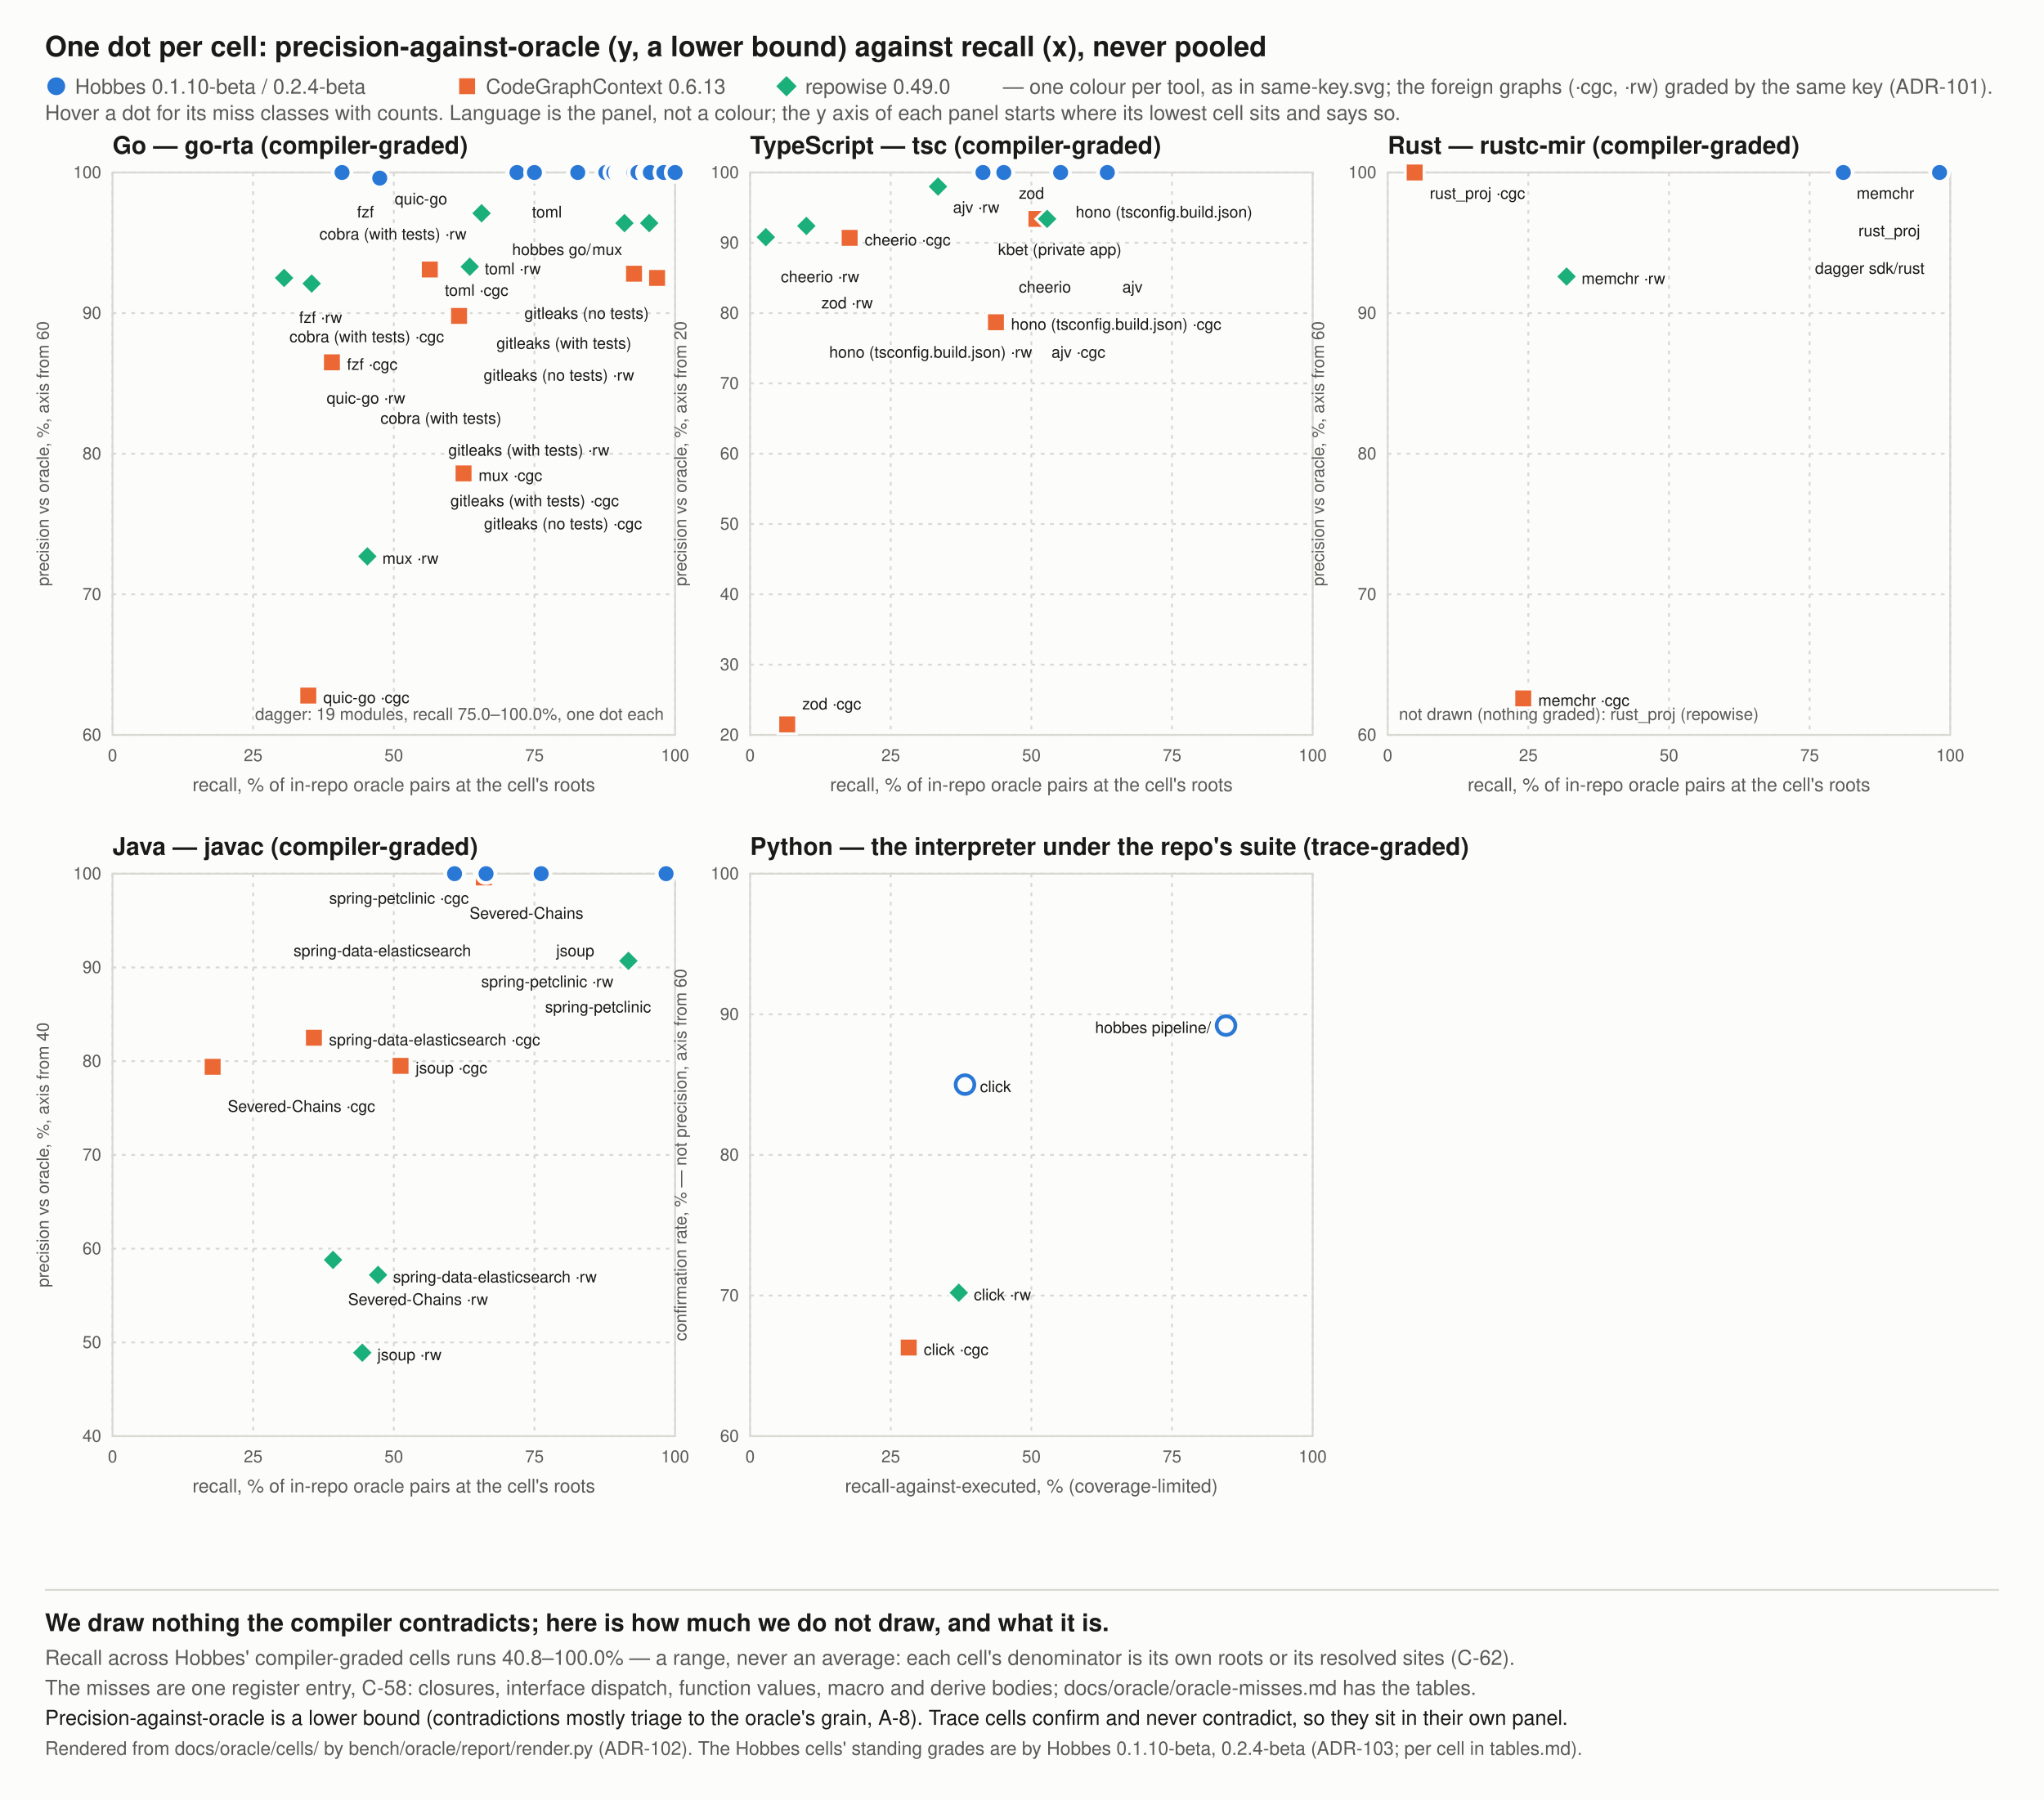
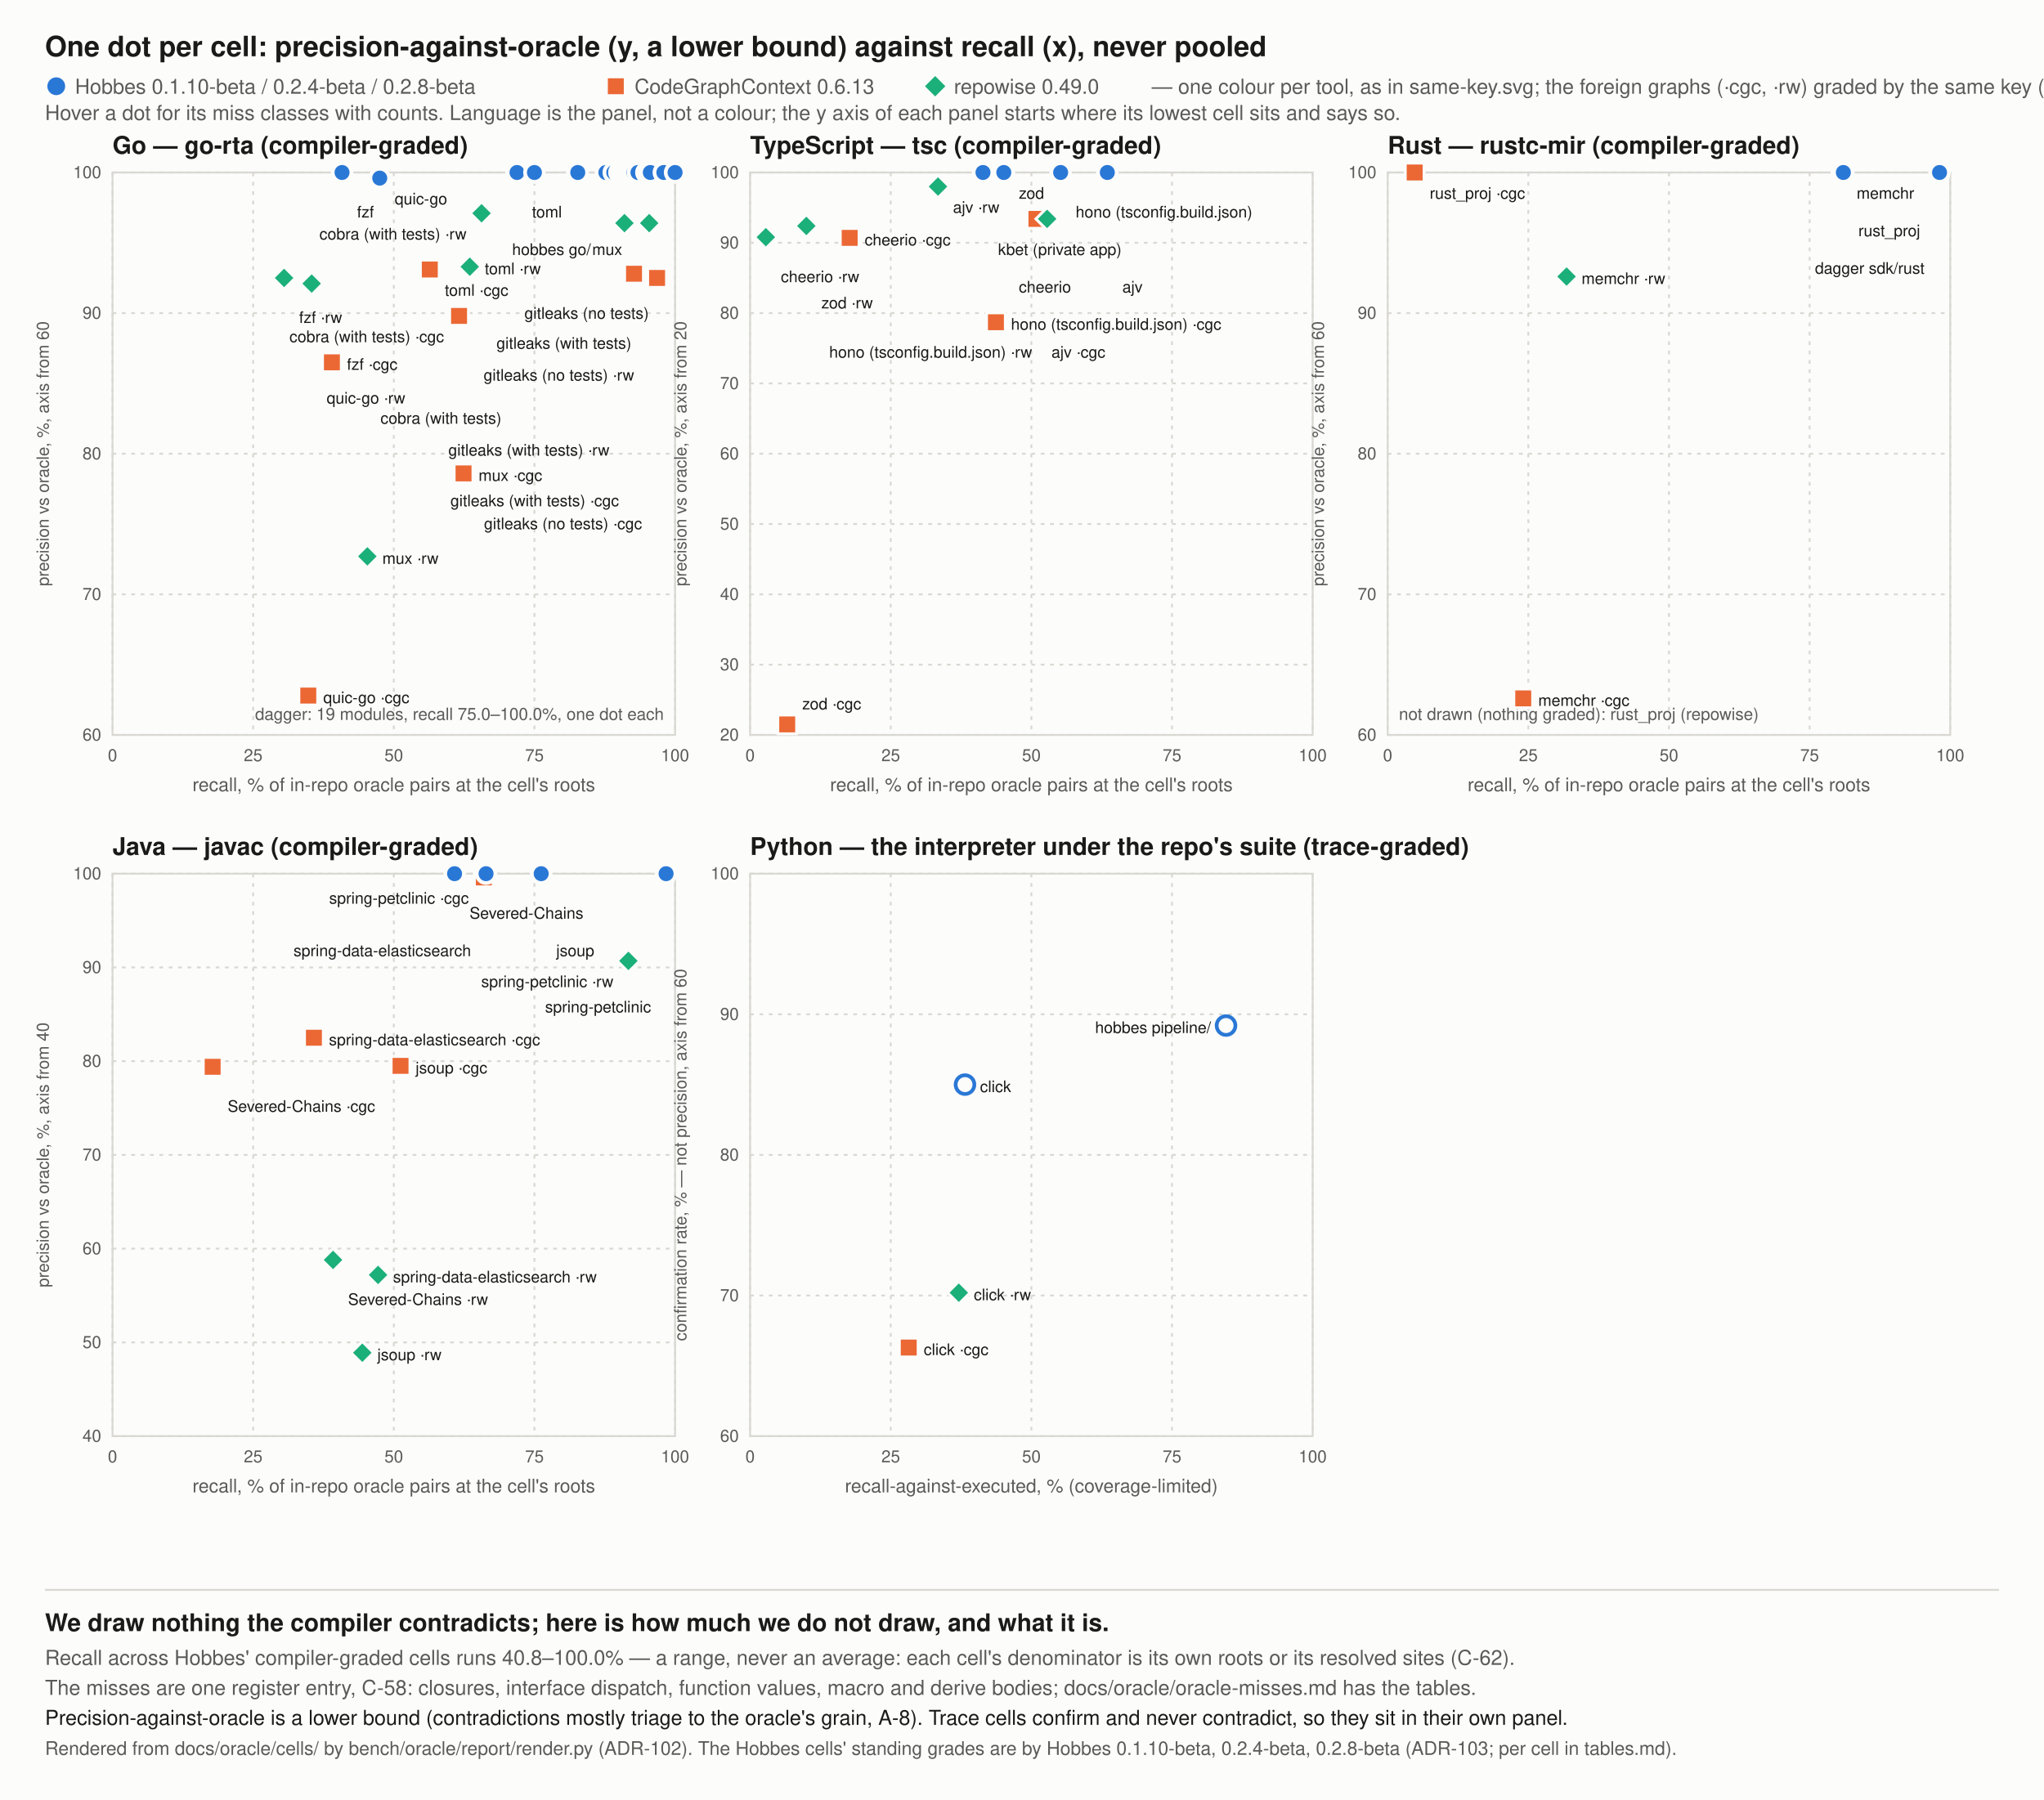
<svg xmlns="http://www.w3.org/2000/svg" width="1090" height="960" viewBox="0 0 1090 960" role="img" aria-label="Precision-against-oracle by recall, one dot per cell, per language">
  <rect width="1090" height="960" fill="#fcfcfb" />
  <text x="24" y="30" font-size="15" fill="#1a1a19" text-anchor="start" font-weight="bold" font-family="-apple-system, 'Segoe UI', Helvetica, Arial, sans-serif">One dot per cell: precision-against-oracle (y, a lower bound) against recall (x), never pooled</text>
  <g>
    <circle cx="30" cy="46" r="5.5" fill="#2a78d6" stroke="#fcfcfb" stroke-width="1.5" />
  </g>
-   <text x="40" y="50" font-size="11" fill="#5a5a57" text-anchor="start" font-weight="normal" font-family="-apple-system, 'Segoe UI', Helvetica, Arial, sans-serif">Hobbes 0.1.10-beta / 0.2.4-beta</text>
-   <g>
-     <rect x="244.1" y="41" width="10" height="10" fill="#eb6834" stroke="#fcfcfb" stroke-width="1.5" />
-   </g>
-   <text x="259.1" y="50" font-size="11" fill="#5a5a57" text-anchor="start" font-weight="normal" font-family="-apple-system, 'Segoe UI', Helvetica, Arial, sans-serif">CodeGraphContext 0.6.13</text>
-   <g>
-     <polygon points="419.4,39.5 425.9,46 419.4,52.5 412.9,46" fill="#1baf7a" stroke="#fcfcfb" stroke-width="1.5" />
-   </g>
-   <text x="429.4" y="50" font-size="11" fill="#5a5a57" text-anchor="start" font-weight="normal" font-family="-apple-system, 'Segoe UI', Helvetica, Arial, sans-serif">repowise 0.49.0</text>
-   <text x="534.9" y="50" font-size="11" fill="#5a5a57" text-anchor="start" font-weight="normal" font-family="-apple-system, 'Segoe UI', Helvetica, Arial, sans-serif">— one colour per tool, as in same-key.svg; the foreign graphs (·cgc, ·rw) graded by the same key (ADR-101).</text>
+   <text x="40" y="50" font-size="11" fill="#5a5a57" text-anchor="start" font-weight="normal" font-family="-apple-system, 'Segoe UI', Helvetica, Arial, sans-serif">Hobbes 0.1.10-beta / 0.2.4-beta / 0.2.8-beta</text>
+   <g>
+     <rect x="323.4" y="41" width="10" height="10" fill="#eb6834" stroke="#fcfcfb" stroke-width="1.5" />
+   </g>
+   <text x="338.4" y="50" font-size="11" fill="#5a5a57" text-anchor="start" font-weight="normal" font-family="-apple-system, 'Segoe UI', Helvetica, Arial, sans-serif">CodeGraphContext 0.6.13</text>
+   <g>
+     <polygon points="498.7,39.5 505.2,46 498.7,52.5 492.2,46" fill="#1baf7a" stroke="#fcfcfb" stroke-width="1.5" />
+   </g>
+   <text x="508.7" y="50" font-size="11" fill="#5a5a57" text-anchor="start" font-weight="normal" font-family="-apple-system, 'Segoe UI', Helvetica, Arial, sans-serif">repowise 0.49.0</text>
+   <text x="614.2" y="50" font-size="11" fill="#5a5a57" text-anchor="start" font-weight="normal" font-family="-apple-system, 'Segoe UI', Helvetica, Arial, sans-serif">— one colour per tool, as in same-key.svg; the foreign graphs (·cgc, ·rw) graded by the same key (ADR-101).</text>
  <text x="24" y="64" font-size="11" fill="#5a5a57" text-anchor="start" font-weight="normal" font-family="-apple-system, 'Segoe UI', Helvetica, Arial, sans-serif">Hover a dot for its miss classes with counts. Language is the panel, not a colour; the y axis of each panel starts where its lowest cell sits and says so.</text>
  <text x="60" y="82" font-size="13" fill="#1a1a19" text-anchor="start" font-weight="bold" font-family="-apple-system, 'Segoe UI', Helvetica, Arial, sans-serif">Go — go-rta (compiler-graded)</text>
  <rect x="60" y="92" width="300" height="300" fill="none" stroke="#d9d8d2" />
  <line x1="60.0" y1="92" x2="60.0" y2="392" stroke="#d9d8d2" stroke-dasharray="2 3" />
  <text x="60.0" y="406" font-size="9" fill="#5a5a57" text-anchor="middle" font-weight="normal" font-family="-apple-system, 'Segoe UI', Helvetica, Arial, sans-serif">0</text>
  <line x1="135.0" y1="92" x2="135.0" y2="392" stroke="#d9d8d2" stroke-dasharray="2 3" />
  <text x="135.0" y="406" font-size="9" fill="#5a5a57" text-anchor="middle" font-weight="normal" font-family="-apple-system, 'Segoe UI', Helvetica, Arial, sans-serif">25</text>
  <line x1="210.0" y1="92" x2="210.0" y2="392" stroke="#d9d8d2" stroke-dasharray="2 3" />
  <text x="210.0" y="406" font-size="9" fill="#5a5a57" text-anchor="middle" font-weight="normal" font-family="-apple-system, 'Segoe UI', Helvetica, Arial, sans-serif">50</text>
  <line x1="285.0" y1="92" x2="285.0" y2="392" stroke="#d9d8d2" stroke-dasharray="2 3" />
  <text x="285.0" y="406" font-size="9" fill="#5a5a57" text-anchor="middle" font-weight="normal" font-family="-apple-system, 'Segoe UI', Helvetica, Arial, sans-serif">75</text>
  <line x1="360.0" y1="92" x2="360.0" y2="392" stroke="#d9d8d2" stroke-dasharray="2 3" />
  <text x="360.0" y="406" font-size="9" fill="#5a5a57" text-anchor="middle" font-weight="normal" font-family="-apple-system, 'Segoe UI', Helvetica, Arial, sans-serif">100</text>
  <line x1="60" y1="392.0" x2="360" y2="392.0" stroke="#d9d8d2" stroke-dasharray="2 3" />
  <text x="54" y="395.0" font-size="9" fill="#5a5a57" text-anchor="end" font-weight="normal" font-family="-apple-system, 'Segoe UI', Helvetica, Arial, sans-serif">60</text>
  <line x1="60" y1="317.0" x2="360" y2="317.0" stroke="#d9d8d2" stroke-dasharray="2 3" />
  <text x="54" y="320.0" font-size="9" fill="#5a5a57" text-anchor="end" font-weight="normal" font-family="-apple-system, 'Segoe UI', Helvetica, Arial, sans-serif">70</text>
  <line x1="60" y1="242.0" x2="360" y2="242.0" stroke="#d9d8d2" stroke-dasharray="2 3" />
  <text x="54" y="245.0" font-size="9" fill="#5a5a57" text-anchor="end" font-weight="normal" font-family="-apple-system, 'Segoe UI', Helvetica, Arial, sans-serif">80</text>
  <line x1="60" y1="167.0" x2="360" y2="167.0" stroke="#d9d8d2" stroke-dasharray="2 3" />
  <text x="54" y="170.0" font-size="9" fill="#5a5a57" text-anchor="end" font-weight="normal" font-family="-apple-system, 'Segoe UI', Helvetica, Arial, sans-serif">90</text>
  <line x1="60" y1="92.0" x2="360" y2="92.0" stroke="#d9d8d2" stroke-dasharray="2 3" />
  <text x="54" y="95.0" font-size="9" fill="#5a5a57" text-anchor="end" font-weight="normal" font-family="-apple-system, 'Segoe UI', Helvetica, Arial, sans-serif">100</text>
  <text x="210.0" y="422" font-size="10" fill="#5a5a57" text-anchor="middle" font-weight="normal" font-family="-apple-system, 'Segoe UI', Helvetica, Arial, sans-serif">recall, % of in-repo oracle pairs at the cell's roots</text>
  <text x="26" y="242.0" font-size="9" fill="#5a5a57" text-anchor="middle" font-weight="normal" font-family="-apple-system, 'Segoe UI', Helvetica, Arial, sans-serif" transform="rotate(-90 26 242.0)">precision vs oracle, %, axis from 60</text>
  <g>
    <polygon points="151.5,142.25 157.5,148.25 151.5,154.25 145.5,148.25" fill="#1baf7a" stroke="#fcfcfb" stroke-width="1.5" />
  </g>
  <text x="159.5" y="172.25" font-size="8.5" fill="#1a1a19" text-anchor="start" font-weight="normal" font-family="-apple-system, 'Segoe UI', Helvetica, Arial, sans-serif">fzf ·rw</text>
  <g>
    <rect x="159.4" y="366.0" width="10" height="10" fill="#eb6834" stroke="#fcfcfb" stroke-width="1.5" />
  </g>
  <text x="172.4" y="375.0" font-size="8.5" fill="#1a1a19" text-anchor="start" font-weight="normal" font-family="-apple-system, 'Segoe UI', Helvetica, Arial, sans-serif">quic-go ·cgc</text>
  <g>
    <polygon points="166.2,145.25 172.2,151.25 166.2,157.25 160.2,151.25" fill="#1baf7a" stroke="#fcfcfb" stroke-width="1.5" />
  </g>
  <text x="174.2" y="215.25" font-size="8.5" fill="#1a1a19" text-anchor="start" font-weight="normal" font-family="-apple-system, 'Segoe UI', Helvetica, Arial, sans-serif">quic-go ·rw</text>
  <g>
    <rect x="172.0" y="188.25" width="10" height="10" fill="#eb6834" stroke="#fcfcfb" stroke-width="1.5" />
  </g>
  <text x="185.0" y="197.25" font-size="8.5" fill="#1a1a19" text-anchor="start" font-weight="normal" font-family="-apple-system, 'Segoe UI', Helvetica, Arial, sans-serif">fzf ·cgc</text>
  <g>
    <circle cx="182.4" cy="92.0" r="5" fill="#2a78d6" stroke="#fcfcfb" stroke-width="2" />
  </g>
  <text x="190.4" y="116.0" font-size="8.5" fill="#1a1a19" text-anchor="start" font-weight="normal" font-family="-apple-system, 'Segoe UI', Helvetica, Arial, sans-serif">fzf</text>
  <g>
    <polygon points="195.9,290.75 201.9,296.75 195.9,302.75 189.9,296.75" fill="#1baf7a" stroke="#fcfcfb" stroke-width="1.5" />
  </g>
  <text x="203.9" y="300.75" font-size="8.5" fill="#1a1a19" text-anchor="start" font-weight="normal" font-family="-apple-system, 'Segoe UI', Helvetica, Arial, sans-serif">mux ·rw</text>
  <g>
    <circle cx="202.5" cy="95" r="5" fill="#2a78d6" stroke="#fcfcfb" stroke-width="2" />
  </g>
  <text x="210.5" y="109" font-size="8.5" fill="#1a1a19" text-anchor="start" font-weight="normal" font-family="-apple-system, 'Segoe UI', Helvetica, Arial, sans-serif">quic-go</text>
  <g>
    <rect x="224.2" y="138.75" width="10" height="10" fill="#eb6834" stroke="#fcfcfb" stroke-width="1.5" />
  </g>
  <text x="237.2" y="157.75" font-size="8.5" fill="#1a1a19" text-anchor="start" font-weight="normal" font-family="-apple-system, 'Segoe UI', Helvetica, Arial, sans-serif">toml ·cgc</text>
  <g>
    <rect x="239.8" y="163.5" width="10" height="10" fill="#eb6834" stroke="#fcfcfb" stroke-width="1.5" />
  </g>
  <text x="236.8" y="182.5" font-size="8.5" fill="#1a1a19" text-anchor="end" font-weight="normal" font-family="-apple-system, 'Segoe UI', Helvetica, Arial, sans-serif">cobra (with tests) ·cgc</text>
  <g>
    <rect x="242.2" y="247.5" width="10" height="10" fill="#eb6834" stroke="#fcfcfb" stroke-width="1.5" />
  </g>
  <text x="255.2" y="256.5" font-size="8.5" fill="#1a1a19" text-anchor="start" font-weight="normal" font-family="-apple-system, 'Segoe UI', Helvetica, Arial, sans-serif">mux ·cgc</text>
  <g>
    <polygon points="250.5,136.25 256.5,142.25 250.5,148.25 244.5,142.25" fill="#1baf7a" stroke="#fcfcfb" stroke-width="1.5" />
  </g>
  <text x="258.5" y="146.25" font-size="8.5" fill="#1a1a19" text-anchor="start" font-weight="normal" font-family="-apple-system, 'Segoe UI', Helvetica, Arial, sans-serif">toml ·rw</text>
  <g>
    <polygon points="256.8,107.75 262.8,113.75 256.8,119.75 250.8,113.75" fill="#1baf7a" stroke="#fcfcfb" stroke-width="1.5" />
  </g>
  <text x="248.8" y="127.75" font-size="8.5" fill="#1a1a19" text-anchor="end" font-weight="normal" font-family="-apple-system, 'Segoe UI', Helvetica, Arial, sans-serif">cobra (with tests) ·rw</text>
  <g>
    <circle cx="275.4" cy="92.0" r="5" fill="#2a78d6" stroke="#fcfcfb" stroke-width="2" />
  </g>
  <text x="267.4" y="226.0" font-size="8.5" fill="#1a1a19" text-anchor="end" font-weight="normal" font-family="-apple-system, 'Segoe UI', Helvetica, Arial, sans-serif">cobra (with tests)</text>
  <g>
    <circle cx="275.7" cy="92.0" r="5" fill="#2a78d6" stroke="#fcfcfb" stroke-width="2" />
  </g>
  <text x="283.7" y="116.0" font-size="8.5" fill="#1a1a19" text-anchor="start" font-weight="normal" font-family="-apple-system, 'Segoe UI', Helvetica, Arial, sans-serif">toml</text>
  <g>
    <circle cx="285.0" cy="92.0" r="5" fill="#2a78d6" stroke="#fcfcfb" stroke-width="2" />
  </g>
  <g>
    <circle cx="307.8" cy="92.0" r="5" fill="#2a78d6" stroke="#fcfcfb" stroke-width="2" />
  </g>
  <text x="315.8" y="136.0" font-size="8.5" fill="#1a1a19" text-anchor="start" font-weight="normal" font-family="-apple-system, 'Segoe UI', Helvetica, Arial, sans-serif">mux</text>
  <g>
    <circle cx="308.1" cy="92.0" r="5" fill="#2a78d6" stroke="#fcfcfb" stroke-width="2" />
  </g>
  <g>
    <circle cx="323.1" cy="92.0" r="5" fill="#2a78d6" stroke="#fcfcfb" stroke-width="2" />
  </g>
  <text x="315.1" y="136.0" font-size="8.5" fill="#1a1a19" text-anchor="end" font-weight="normal" font-family="-apple-system, 'Segoe UI', Helvetica, Arial, sans-serif">hobbes go/</text>
  <g>
    <circle cx="327.3" cy="92.0" r="5" fill="#2a78d6" stroke="#fcfcfb" stroke-width="2" />
  </g>
  <g>
    <circle cx="330.3" cy="92.0" r="5" fill="#2a78d6" stroke="#fcfcfb" stroke-width="2" />
  </g>
  <g>
    <circle cx="330.9" cy="92.0" r="5" fill="#2a78d6" stroke="#fcfcfb" stroke-width="2" />
  </g>
  <g>
    <circle cx="332.4" cy="92.0" r="5" fill="#2a78d6" stroke="#fcfcfb" stroke-width="2" />
  </g>
  <g>
    <circle cx="332.7" cy="92.0" r="5" fill="#2a78d6" stroke="#fcfcfb" stroke-width="2" />
  </g>
  <g>
    <polygon points="333.0,113 339.0,119 333.0,125 327.0,119" fill="#1baf7a" stroke="#fcfcfb" stroke-width="1.5" />
  </g>
  <text x="325.0" y="243" font-size="8.5" fill="#1a1a19" text-anchor="end" font-weight="normal" font-family="-apple-system, 'Segoe UI', Helvetica, Arial, sans-serif">gitleaks (with tests) ·rw</text>
  <g>
    <circle cx="333.3" cy="92.0" r="5" fill="#2a78d6" stroke="#fcfcfb" stroke-width="2" />
  </g>
  <g>
    <circle cx="334.5" cy="92.0" r="5" fill="#2a78d6" stroke="#fcfcfb" stroke-width="2" />
  </g>
  <g>
    <circle cx="334.5" cy="92.0" r="5" fill="#2a78d6" stroke="#fcfcfb" stroke-width="2" />
  </g>
  <g>
    <circle cx="335.1" cy="92.0" r="5" fill="#2a78d6" stroke="#fcfcfb" stroke-width="2" />
  </g>
  <g>
    <circle cx="336.3" cy="92.0" r="5" fill="#2a78d6" stroke="#fcfcfb" stroke-width="2" />
  </g>
  <g>
    <circle cx="337.8" cy="92.0" r="5" fill="#2a78d6" stroke="#fcfcfb" stroke-width="2" />
  </g>
  <g>
    <rect x="333.1" y="141.0" width="10" height="10" fill="#eb6834" stroke="#fcfcfb" stroke-width="1.5" />
  </g>
  <text x="330.1" y="270.0" font-size="8.5" fill="#1a1a19" text-anchor="end" font-weight="normal" font-family="-apple-system, 'Segoe UI', Helvetica, Arial, sans-serif">gitleaks (with tests) ·cgc</text>
  <g>
    <circle cx="338.1" cy="92.0" r="5" fill="#2a78d6" stroke="#fcfcfb" stroke-width="2" />
  </g>
  <g>
    <circle cx="340.2" cy="92.0" r="5" fill="#2a78d6" stroke="#fcfcfb" stroke-width="2" />
  </g>
  <g>
    <circle cx="344.7" cy="92.0" r="5" fill="#2a78d6" stroke="#fcfcfb" stroke-width="2" />
  </g>
  <text x="336.7" y="186.0" font-size="8.5" fill="#1a1a19" text-anchor="end" font-weight="normal" font-family="-apple-system, 'Segoe UI', Helvetica, Arial, sans-serif">gitleaks (with tests)</text>
  <g>
    <circle cx="345.0" cy="92.0" r="5" fill="#2a78d6" stroke="#fcfcfb" stroke-width="2" />
  </g>
  <g>
    <polygon points="346.2,113 352.2,119 346.2,125 340.2,119" fill="#1baf7a" stroke="#fcfcfb" stroke-width="1.5" />
  </g>
  <text x="338.2" y="203" font-size="8.5" fill="#1a1a19" text-anchor="end" font-weight="normal" font-family="-apple-system, 'Segoe UI', Helvetica, Arial, sans-serif">gitleaks (no tests) ·rw</text>
  <g>
    <circle cx="346.8" cy="92.0" r="5" fill="#2a78d6" stroke="#fcfcfb" stroke-width="2" />
  </g>
  <g>
    <circle cx="346.8" cy="92.0" r="5" fill="#2a78d6" stroke="#fcfcfb" stroke-width="2" />
  </g>
  <g>
    <rect x="345.4" y="143.25" width="10" height="10" fill="#eb6834" stroke="#fcfcfb" stroke-width="1.5" />
  </g>
  <text x="342.4" y="282.25" font-size="8.5" fill="#1a1a19" text-anchor="end" font-weight="normal" font-family="-apple-system, 'Segoe UI', Helvetica, Arial, sans-serif">gitleaks (no tests) ·cgc</text>
  <g>
    <circle cx="354.0" cy="92.0" r="5" fill="#2a78d6" stroke="#fcfcfb" stroke-width="2" />
  </g>
  <text x="346.0" y="170.0" font-size="8.5" fill="#1a1a19" text-anchor="end" font-weight="normal" font-family="-apple-system, 'Segoe UI', Helvetica, Arial, sans-serif">gitleaks (no tests)</text>
  <g>
    <circle cx="360.0" cy="92.0" r="5" fill="#2a78d6" stroke="#fcfcfb" stroke-width="2" />
  </g>
  <text x="354" y="384" font-size="9" fill="#5a5a57" text-anchor="end" font-weight="normal" font-family="-apple-system, 'Segoe UI', Helvetica, Arial, sans-serif">dagger: 19 modules, recall 75.0–100.0%, one dot each</text>
  <text x="400" y="82" font-size="13" fill="#1a1a19" text-anchor="start" font-weight="bold" font-family="-apple-system, 'Segoe UI', Helvetica, Arial, sans-serif">TypeScript — tsc (compiler-graded)</text>
  <rect x="400" y="92" width="300" height="300" fill="none" stroke="#d9d8d2" />
  <line x1="400.0" y1="92" x2="400.0" y2="392" stroke="#d9d8d2" stroke-dasharray="2 3" />
  <text x="400.0" y="406" font-size="9" fill="#5a5a57" text-anchor="middle" font-weight="normal" font-family="-apple-system, 'Segoe UI', Helvetica, Arial, sans-serif">0</text>
  <line x1="475.0" y1="92" x2="475.0" y2="392" stroke="#d9d8d2" stroke-dasharray="2 3" />
  <text x="475.0" y="406" font-size="9" fill="#5a5a57" text-anchor="middle" font-weight="normal" font-family="-apple-system, 'Segoe UI', Helvetica, Arial, sans-serif">25</text>
  <line x1="550.0" y1="92" x2="550.0" y2="392" stroke="#d9d8d2" stroke-dasharray="2 3" />
  <text x="550.0" y="406" font-size="9" fill="#5a5a57" text-anchor="middle" font-weight="normal" font-family="-apple-system, 'Segoe UI', Helvetica, Arial, sans-serif">50</text>
  <line x1="625.0" y1="92" x2="625.0" y2="392" stroke="#d9d8d2" stroke-dasharray="2 3" />
  <text x="625.0" y="406" font-size="9" fill="#5a5a57" text-anchor="middle" font-weight="normal" font-family="-apple-system, 'Segoe UI', Helvetica, Arial, sans-serif">75</text>
  <line x1="700.0" y1="92" x2="700.0" y2="392" stroke="#d9d8d2" stroke-dasharray="2 3" />
  <text x="700.0" y="406" font-size="9" fill="#5a5a57" text-anchor="middle" font-weight="normal" font-family="-apple-system, 'Segoe UI', Helvetica, Arial, sans-serif">100</text>
  <line x1="400" y1="392.0" x2="700" y2="392.0" stroke="#d9d8d2" stroke-dasharray="2 3" />
  <text x="394" y="395.0" font-size="9" fill="#5a5a57" text-anchor="end" font-weight="normal" font-family="-apple-system, 'Segoe UI', Helvetica, Arial, sans-serif">20</text>
  <line x1="400" y1="354.5" x2="700" y2="354.5" stroke="#d9d8d2" stroke-dasharray="2 3" />
  <text x="394" y="357.5" font-size="9" fill="#5a5a57" text-anchor="end" font-weight="normal" font-family="-apple-system, 'Segoe UI', Helvetica, Arial, sans-serif">30</text>
  <line x1="400" y1="317.0" x2="700" y2="317.0" stroke="#d9d8d2" stroke-dasharray="2 3" />
  <text x="394" y="320.0" font-size="9" fill="#5a5a57" text-anchor="end" font-weight="normal" font-family="-apple-system, 'Segoe UI', Helvetica, Arial, sans-serif">40</text>
  <line x1="400" y1="279.5" x2="700" y2="279.5" stroke="#d9d8d2" stroke-dasharray="2 3" />
  <text x="394" y="282.5" font-size="9" fill="#5a5a57" text-anchor="end" font-weight="normal" font-family="-apple-system, 'Segoe UI', Helvetica, Arial, sans-serif">50</text>
  <line x1="400" y1="242.0" x2="700" y2="242.0" stroke="#d9d8d2" stroke-dasharray="2 3" />
  <text x="394" y="245.0" font-size="9" fill="#5a5a57" text-anchor="end" font-weight="normal" font-family="-apple-system, 'Segoe UI', Helvetica, Arial, sans-serif">60</text>
  <line x1="400" y1="204.5" x2="700" y2="204.5" stroke="#d9d8d2" stroke-dasharray="2 3" />
  <text x="394" y="207.5" font-size="9" fill="#5a5a57" text-anchor="end" font-weight="normal" font-family="-apple-system, 'Segoe UI', Helvetica, Arial, sans-serif">70</text>
  <line x1="400" y1="167.0" x2="700" y2="167.0" stroke="#d9d8d2" stroke-dasharray="2 3" />
  <text x="394" y="170.0" font-size="9" fill="#5a5a57" text-anchor="end" font-weight="normal" font-family="-apple-system, 'Segoe UI', Helvetica, Arial, sans-serif">80</text>
  <line x1="400" y1="129.5" x2="700" y2="129.5" stroke="#d9d8d2" stroke-dasharray="2 3" />
  <text x="394" y="132.5" font-size="9" fill="#5a5a57" text-anchor="end" font-weight="normal" font-family="-apple-system, 'Segoe UI', Helvetica, Arial, sans-serif">90</text>
  <line x1="400" y1="92.0" x2="700" y2="92.0" stroke="#d9d8d2" stroke-dasharray="2 3" />
  <text x="394" y="95.0" font-size="9" fill="#5a5a57" text-anchor="end" font-weight="normal" font-family="-apple-system, 'Segoe UI', Helvetica, Arial, sans-serif">100</text>
  <text x="550.0" y="422" font-size="10" fill="#5a5a57" text-anchor="middle" font-weight="normal" font-family="-apple-system, 'Segoe UI', Helvetica, Arial, sans-serif">recall, % of in-repo oracle pairs at the cell's roots</text>
  <text x="366" y="242.0" font-size="9" fill="#5a5a57" text-anchor="middle" font-weight="normal" font-family="-apple-system, 'Segoe UI', Helvetica, Arial, sans-serif" transform="rotate(-90 366 242.0)">precision vs oracle, %, axis from 20</text>
  <g>
    <polygon points="408.4,120.5 414.4,126.5 408.4,132.5 402.4,126.5" fill="#1baf7a" stroke="#fcfcfb" stroke-width="1.5" />
  </g>
  <text x="416.4" y="150.5" font-size="8.5" fill="#1a1a19" text-anchor="start" font-weight="normal" font-family="-apple-system, 'Segoe UI', Helvetica, Arial, sans-serif">cheerio ·rw</text>
  <g>
    <rect x="414.8" y="381.375" width="10" height="10" fill="#eb6834" stroke="#fcfcfb" stroke-width="1.5" />
  </g>
  <text x="427.8" y="378.375" font-size="8.5" fill="#1a1a19" text-anchor="start" font-weight="normal" font-family="-apple-system, 'Segoe UI', Helvetica, Arial, sans-serif">zod ·cgc</text>
  <g>
    <polygon points="430.0,114.5 436.0,120.5 430.0,126.5 424.0,120.5" fill="#1baf7a" stroke="#fcfcfb" stroke-width="1.5" />
  </g>
  <text x="438.0" y="164.5" font-size="8.5" fill="#1a1a19" text-anchor="start" font-weight="normal" font-family="-apple-system, 'Segoe UI', Helvetica, Arial, sans-serif">zod ·rw</text>
  <g>
    <rect x="448.1" y="121.875" width="10" height="10" fill="#eb6834" stroke="#fcfcfb" stroke-width="1.5" />
  </g>
  <text x="461.1" y="130.875" font-size="8.5" fill="#1a1a19" text-anchor="start" font-weight="normal" font-family="-apple-system, 'Segoe UI', Helvetica, Arial, sans-serif">cheerio ·cgc</text>
  <g>
    <polygon points="500.2,93.5 506.2,99.5 500.2,105.5 494.2,99.5" fill="#1baf7a" stroke="#fcfcfb" stroke-width="1.5" />
  </g>
  <text x="508.2" y="113.5" font-size="8.5" fill="#1a1a19" text-anchor="start" font-weight="normal" font-family="-apple-system, 'Segoe UI', Helvetica, Arial, sans-serif">ajv ·rw</text>
  <g>
    <circle cx="524.2" cy="92.0" r="5" fill="#2a78d6" stroke="#fcfcfb" stroke-width="2" />
  </g>
  <text x="532.2" y="136.0" font-size="8.5" fill="#1a1a19" text-anchor="start" font-weight="normal" font-family="-apple-system, 'Segoe UI', Helvetica, Arial, sans-serif">kbet (private app)</text>
  <g>
    <rect x="526.1" y="166.875" width="10" height="10" fill="#eb6834" stroke="#fcfcfb" stroke-width="1.5" />
  </g>
  <text x="539.1" y="175.875" font-size="8.5" fill="#1a1a19" text-anchor="start" font-weight="normal" font-family="-apple-system, 'Segoe UI', Helvetica, Arial, sans-serif">hono (tsconfig.build.json) ·cgc</text>
  <g>
    <circle cx="535.3" cy="92.0" r="5" fill="#2a78d6" stroke="#fcfcfb" stroke-width="2" />
  </g>
  <text x="543.3" y="156.0" font-size="8.5" fill="#1a1a19" text-anchor="start" font-weight="normal" font-family="-apple-system, 'Segoe UI', Helvetica, Arial, sans-serif">cheerio</text>
  <g>
    <circle cx="535.3" cy="92.0" r="5" fill="#2a78d6" stroke="#fcfcfb" stroke-width="2" />
  </g>
  <text x="543.3" y="106.0" font-size="8.5" fill="#1a1a19" text-anchor="start" font-weight="normal" font-family="-apple-system, 'Segoe UI', Helvetica, Arial, sans-serif">zod</text>
  <g>
    <rect x="547.7" y="111.75" width="10" height="10" fill="#eb6834" stroke="#fcfcfb" stroke-width="1.5" />
  </g>
  <text x="560.7" y="190.75" font-size="8.5" fill="#1a1a19" text-anchor="start" font-weight="normal" font-family="-apple-system, 'Segoe UI', Helvetica, Arial, sans-serif">ajv ·cgc</text>
  <g>
    <polygon points="558.4,110.75 564.4,116.75 558.4,122.75 552.4,116.75" fill="#1baf7a" stroke="#fcfcfb" stroke-width="1.5" />
  </g>
  <text x="550.4" y="190.75" font-size="8.5" fill="#1a1a19" text-anchor="end" font-weight="normal" font-family="-apple-system, 'Segoe UI', Helvetica, Arial, sans-serif">hono (tsconfig.build.json) ·rw</text>
  <g>
    <circle cx="565.6" cy="92.0" r="5" fill="#2a78d6" stroke="#fcfcfb" stroke-width="2" />
  </g>
  <text x="573.6" y="116.0" font-size="8.5" fill="#1a1a19" text-anchor="start" font-weight="normal" font-family="-apple-system, 'Segoe UI', Helvetica, Arial, sans-serif">hono (tsconfig.build.json)</text>
  <g>
    <circle cx="590.5" cy="92.0" r="5" fill="#2a78d6" stroke="#fcfcfb" stroke-width="2" />
  </g>
  <text x="598.5" y="156.0" font-size="8.5" fill="#1a1a19" text-anchor="start" font-weight="normal" font-family="-apple-system, 'Segoe UI', Helvetica, Arial, sans-serif">ajv</text>
  <text x="740" y="82" font-size="13" fill="#1a1a19" text-anchor="start" font-weight="bold" font-family="-apple-system, 'Segoe UI', Helvetica, Arial, sans-serif">Rust — rustc-mir (compiler-graded)</text>
  <rect x="740" y="92" width="300" height="300" fill="none" stroke="#d9d8d2" />
  <line x1="740.0" y1="92" x2="740.0" y2="392" stroke="#d9d8d2" stroke-dasharray="2 3" />
  <text x="740.0" y="406" font-size="9" fill="#5a5a57" text-anchor="middle" font-weight="normal" font-family="-apple-system, 'Segoe UI', Helvetica, Arial, sans-serif">0</text>
  <line x1="815.0" y1="92" x2="815.0" y2="392" stroke="#d9d8d2" stroke-dasharray="2 3" />
  <text x="815.0" y="406" font-size="9" fill="#5a5a57" text-anchor="middle" font-weight="normal" font-family="-apple-system, 'Segoe UI', Helvetica, Arial, sans-serif">25</text>
  <line x1="890.0" y1="92" x2="890.0" y2="392" stroke="#d9d8d2" stroke-dasharray="2 3" />
  <text x="890.0" y="406" font-size="9" fill="#5a5a57" text-anchor="middle" font-weight="normal" font-family="-apple-system, 'Segoe UI', Helvetica, Arial, sans-serif">50</text>
  <line x1="965.0" y1="92" x2="965.0" y2="392" stroke="#d9d8d2" stroke-dasharray="2 3" />
  <text x="965.0" y="406" font-size="9" fill="#5a5a57" text-anchor="middle" font-weight="normal" font-family="-apple-system, 'Segoe UI', Helvetica, Arial, sans-serif">75</text>
  <line x1="1040.0" y1="92" x2="1040.0" y2="392" stroke="#d9d8d2" stroke-dasharray="2 3" />
  <text x="1040.0" y="406" font-size="9" fill="#5a5a57" text-anchor="middle" font-weight="normal" font-family="-apple-system, 'Segoe UI', Helvetica, Arial, sans-serif">100</text>
  <line x1="740" y1="392.0" x2="1040" y2="392.0" stroke="#d9d8d2" stroke-dasharray="2 3" />
  <text x="734" y="395.0" font-size="9" fill="#5a5a57" text-anchor="end" font-weight="normal" font-family="-apple-system, 'Segoe UI', Helvetica, Arial, sans-serif">60</text>
  <line x1="740" y1="317.0" x2="1040" y2="317.0" stroke="#d9d8d2" stroke-dasharray="2 3" />
  <text x="734" y="320.0" font-size="9" fill="#5a5a57" text-anchor="end" font-weight="normal" font-family="-apple-system, 'Segoe UI', Helvetica, Arial, sans-serif">70</text>
  <line x1="740" y1="242.0" x2="1040" y2="242.0" stroke="#d9d8d2" stroke-dasharray="2 3" />
  <text x="734" y="245.0" font-size="9" fill="#5a5a57" text-anchor="end" font-weight="normal" font-family="-apple-system, 'Segoe UI', Helvetica, Arial, sans-serif">80</text>
  <line x1="740" y1="167.0" x2="1040" y2="167.0" stroke="#d9d8d2" stroke-dasharray="2 3" />
  <text x="734" y="170.0" font-size="9" fill="#5a5a57" text-anchor="end" font-weight="normal" font-family="-apple-system, 'Segoe UI', Helvetica, Arial, sans-serif">90</text>
  <line x1="740" y1="92.0" x2="1040" y2="92.0" stroke="#d9d8d2" stroke-dasharray="2 3" />
  <text x="734" y="95.0" font-size="9" fill="#5a5a57" text-anchor="end" font-weight="normal" font-family="-apple-system, 'Segoe UI', Helvetica, Arial, sans-serif">100</text>
  <text x="890.0" y="422" font-size="10" fill="#5a5a57" text-anchor="middle" font-weight="normal" font-family="-apple-system, 'Segoe UI', Helvetica, Arial, sans-serif">recall, % of in-repo oracle pairs at the cell's roots</text>
  <text x="706" y="242.0" font-size="9" fill="#5a5a57" text-anchor="middle" font-weight="normal" font-family="-apple-system, 'Segoe UI', Helvetica, Arial, sans-serif" transform="rotate(-90 706 242.0)">precision vs oracle, %, axis from 60</text>
  <text x="746" y="384" font-size="9" fill="#5a5a57" text-anchor="start" font-weight="normal" font-family="-apple-system, 'Segoe UI', Helvetica, Arial, sans-serif">not drawn (nothing graded): rust_proj (repowise)</text>
  <g>
    <rect x="749.4" y="87.0" width="10" height="10" fill="#eb6834" stroke="#fcfcfb" stroke-width="1.5" />
  </g>
  <text x="762.4" y="106.0" font-size="8.5" fill="#1a1a19" text-anchor="start" font-weight="normal" font-family="-apple-system, 'Segoe UI', Helvetica, Arial, sans-serif">rust_proj ·cgc</text>
  <g>
    <rect x="807.3" y="367.5" width="10" height="10" fill="#eb6834" stroke="#fcfcfb" stroke-width="1.5" />
  </g>
  <text x="820.3" y="376.5" font-size="8.5" fill="#1a1a19" text-anchor="start" font-weight="normal" font-family="-apple-system, 'Segoe UI', Helvetica, Arial, sans-serif">memchr ·cgc</text>
  <g>
    <polygon points="835.4,141.5 841.4,147.5 835.4,153.5 829.4,147.5" fill="#1baf7a" stroke="#fcfcfb" stroke-width="1.5" />
  </g>
  <text x="843.4" y="151.5" font-size="8.5" fill="#1a1a19" text-anchor="start" font-weight="normal" font-family="-apple-system, 'Segoe UI', Helvetica, Arial, sans-serif">memchr ·rw</text>
  <g>
    <circle cx="982.1" cy="92.0" r="5" fill="#2a78d6" stroke="#fcfcfb" stroke-width="2" />
  </g>
  <text x="990.1" y="106.0" font-size="8.5" fill="#1a1a19" text-anchor="start" font-weight="normal" font-family="-apple-system, 'Segoe UI', Helvetica, Arial, sans-serif">memchr</text>
  <g>
    <circle cx="983.0" cy="92.0" r="5" fill="#2a78d6" stroke="#fcfcfb" stroke-width="2" />
  </g>
  <text x="991.0" y="126.0" font-size="8.5" fill="#1a1a19" text-anchor="start" font-weight="normal" font-family="-apple-system, 'Segoe UI', Helvetica, Arial, sans-serif">rust_proj</text>
  <g>
    <circle cx="1034.3" cy="92.0" r="5" fill="#2a78d6" stroke="#fcfcfb" stroke-width="2" />
  </g>
  <text x="1026.3" y="146.0" font-size="8.5" fill="#1a1a19" text-anchor="end" font-weight="normal" font-family="-apple-system, 'Segoe UI', Helvetica, Arial, sans-serif">dagger sdk/rust</text>
  <text x="60" y="456" font-size="13" fill="#1a1a19" text-anchor="start" font-weight="bold" font-family="-apple-system, 'Segoe UI', Helvetica, Arial, sans-serif">Java — javac (compiler-graded)</text>
  <rect x="60" y="466" width="300" height="300" fill="none" stroke="#d9d8d2" />
  <line x1="60.0" y1="466" x2="60.0" y2="766" stroke="#d9d8d2" stroke-dasharray="2 3" />
  <text x="60.0" y="780" font-size="9" fill="#5a5a57" text-anchor="middle" font-weight="normal" font-family="-apple-system, 'Segoe UI', Helvetica, Arial, sans-serif">0</text>
  <line x1="135.0" y1="466" x2="135.0" y2="766" stroke="#d9d8d2" stroke-dasharray="2 3" />
  <text x="135.0" y="780" font-size="9" fill="#5a5a57" text-anchor="middle" font-weight="normal" font-family="-apple-system, 'Segoe UI', Helvetica, Arial, sans-serif">25</text>
  <line x1="210.0" y1="466" x2="210.0" y2="766" stroke="#d9d8d2" stroke-dasharray="2 3" />
  <text x="210.0" y="780" font-size="9" fill="#5a5a57" text-anchor="middle" font-weight="normal" font-family="-apple-system, 'Segoe UI', Helvetica, Arial, sans-serif">50</text>
  <line x1="285.0" y1="466" x2="285.0" y2="766" stroke="#d9d8d2" stroke-dasharray="2 3" />
  <text x="285.0" y="780" font-size="9" fill="#5a5a57" text-anchor="middle" font-weight="normal" font-family="-apple-system, 'Segoe UI', Helvetica, Arial, sans-serif">75</text>
  <line x1="360.0" y1="466" x2="360.0" y2="766" stroke="#d9d8d2" stroke-dasharray="2 3" />
  <text x="360.0" y="780" font-size="9" fill="#5a5a57" text-anchor="middle" font-weight="normal" font-family="-apple-system, 'Segoe UI', Helvetica, Arial, sans-serif">100</text>
  <line x1="60" y1="766.0" x2="360" y2="766.0" stroke="#d9d8d2" stroke-dasharray="2 3" />
  <text x="54" y="769.0" font-size="9" fill="#5a5a57" text-anchor="end" font-weight="normal" font-family="-apple-system, 'Segoe UI', Helvetica, Arial, sans-serif">40</text>
  <line x1="60" y1="716.0" x2="360" y2="716.0" stroke="#d9d8d2" stroke-dasharray="2 3" />
  <text x="54" y="719.0" font-size="9" fill="#5a5a57" text-anchor="end" font-weight="normal" font-family="-apple-system, 'Segoe UI', Helvetica, Arial, sans-serif">50</text>
  <line x1="60" y1="666.0" x2="360" y2="666.0" stroke="#d9d8d2" stroke-dasharray="2 3" />
  <text x="54" y="669.0" font-size="9" fill="#5a5a57" text-anchor="end" font-weight="normal" font-family="-apple-system, 'Segoe UI', Helvetica, Arial, sans-serif">60</text>
  <line x1="60" y1="616.0" x2="360" y2="616.0" stroke="#d9d8d2" stroke-dasharray="2 3" />
  <text x="54" y="619.0" font-size="9" fill="#5a5a57" text-anchor="end" font-weight="normal" font-family="-apple-system, 'Segoe UI', Helvetica, Arial, sans-serif">70</text>
  <line x1="60" y1="566.0" x2="360" y2="566.0" stroke="#d9d8d2" stroke-dasharray="2 3" />
  <text x="54" y="569.0" font-size="9" fill="#5a5a57" text-anchor="end" font-weight="normal" font-family="-apple-system, 'Segoe UI', Helvetica, Arial, sans-serif">80</text>
  <line x1="60" y1="516.0" x2="360" y2="516.0" stroke="#d9d8d2" stroke-dasharray="2 3" />
  <text x="54" y="519.0" font-size="9" fill="#5a5a57" text-anchor="end" font-weight="normal" font-family="-apple-system, 'Segoe UI', Helvetica, Arial, sans-serif">90</text>
  <line x1="60" y1="466.0" x2="360" y2="466.0" stroke="#d9d8d2" stroke-dasharray="2 3" />
  <text x="54" y="469.0" font-size="9" fill="#5a5a57" text-anchor="end" font-weight="normal" font-family="-apple-system, 'Segoe UI', Helvetica, Arial, sans-serif">100</text>
  <text x="210.0" y="796" font-size="10" fill="#5a5a57" text-anchor="middle" font-weight="normal" font-family="-apple-system, 'Segoe UI', Helvetica, Arial, sans-serif">recall, % of in-repo oracle pairs at the cell's roots</text>
  <text x="26" y="616.0" font-size="9" fill="#5a5a57" text-anchor="middle" font-weight="normal" font-family="-apple-system, 'Segoe UI', Helvetica, Arial, sans-serif" transform="rotate(-90 26 616.0)">precision vs oracle, %, axis from 40</text>
  <g>
    <rect x="108.4" y="564.0" width="10" height="10" fill="#eb6834" stroke="#fcfcfb" stroke-width="1.5" />
  </g>
  <text x="121.4" y="593.0" font-size="8.5" fill="#1a1a19" text-anchor="start" font-weight="normal" font-family="-apple-system, 'Segoe UI', Helvetica, Arial, sans-serif">Severed-Chains ·cgc</text>
  <g>
    <rect x="162.4" y="548.5" width="10" height="10" fill="#eb6834" stroke="#fcfcfb" stroke-width="1.5" />
  </g>
  <text x="175.4" y="557.5" font-size="8.5" fill="#1a1a19" text-anchor="start" font-weight="normal" font-family="-apple-system, 'Segoe UI', Helvetica, Arial, sans-serif">spring-data-elasticsearch ·cgc</text>
  <g>
    <polygon points="177.6,666.0 183.6,672.0 177.6,678.0 171.6,672.0" fill="#1baf7a" stroke="#fcfcfb" stroke-width="1.5" />
  </g>
  <text x="185.6" y="696.0" font-size="8.5" fill="#1a1a19" text-anchor="start" font-weight="normal" font-family="-apple-system, 'Segoe UI', Helvetica, Arial, sans-serif">Severed-Chains ·rw</text>
  <g>
    <polygon points="193.2,715.5 199.2,721.5 193.2,727.5 187.2,721.5" fill="#1baf7a" stroke="#fcfcfb" stroke-width="1.5" />
  </g>
  <text x="201.2" y="725.5" font-size="8.5" fill="#1a1a19" text-anchor="start" font-weight="normal" font-family="-apple-system, 'Segoe UI', Helvetica, Arial, sans-serif">jsoup ·rw</text>
  <g>
    <polygon points="201.6,674.0 207.6,680.0 201.6,686.0 195.6,680.0" fill="#1baf7a" stroke="#fcfcfb" stroke-width="1.5" />
  </g>
  <text x="209.6" y="684.0" font-size="8.5" fill="#1a1a19" text-anchor="start" font-weight="normal" font-family="-apple-system, 'Segoe UI', Helvetica, Arial, sans-serif">spring-data-elasticsearch ·rw</text>
  <g>
    <rect x="208.6" y="563.5" width="10" height="10" fill="#eb6834" stroke="#fcfcfb" stroke-width="1.5" />
  </g>
  <text x="221.6" y="572.5" font-size="8.5" fill="#1a1a19" text-anchor="start" font-weight="normal" font-family="-apple-system, 'Segoe UI', Helvetica, Arial, sans-serif">jsoup ·cgc</text>
  <g>
    <circle cx="242.4" cy="466.0" r="5" fill="#2a78d6" stroke="#fcfcfb" stroke-width="2" />
  </g>
  <text x="250.4" y="490.0" font-size="8.5" fill="#1a1a19" text-anchor="start" font-weight="normal" font-family="-apple-system, 'Segoe UI', Helvetica, Arial, sans-serif">Severed-Chains</text>
  <g>
    <rect x="253.0" y="463.0" width="10" height="10" fill="#eb6834" stroke="#fcfcfb" stroke-width="1.5" />
  </g>
  <text x="250.0" y="482.0" font-size="8.5" fill="#1a1a19" text-anchor="end" font-weight="normal" font-family="-apple-system, 'Segoe UI', Helvetica, Arial, sans-serif">spring-petclinic ·cgc</text>
  <g>
    <circle cx="259.2" cy="466.0" r="5" fill="#2a78d6" stroke="#fcfcfb" stroke-width="2" />
  </g>
  <text x="251.2" y="510.0" font-size="8.5" fill="#1a1a19" text-anchor="end" font-weight="normal" font-family="-apple-system, 'Segoe UI', Helvetica, Arial, sans-serif">spring-data-elasticsearch</text>
  <g>
    <circle cx="288.6" cy="466.0" r="5" fill="#2a78d6" stroke="#fcfcfb" stroke-width="2" />
  </g>
  <text x="296.6" y="510.0" font-size="8.5" fill="#1a1a19" text-anchor="start" font-weight="normal" font-family="-apple-system, 'Segoe UI', Helvetica, Arial, sans-serif">jsoup</text>
  <g>
    <polygon points="335.1,506.5 341.1,512.5 335.1,518.5 329.1,512.5" fill="#1baf7a" stroke="#fcfcfb" stroke-width="1.5" />
  </g>
  <text x="327.1" y="526.5" font-size="8.5" fill="#1a1a19" text-anchor="end" font-weight="normal" font-family="-apple-system, 'Segoe UI', Helvetica, Arial, sans-serif">spring-petclinic ·rw</text>
  <g>
    <circle cx="355.2" cy="466.0" r="5" fill="#2a78d6" stroke="#fcfcfb" stroke-width="2" />
  </g>
  <text x="347.2" y="540.0" font-size="8.5" fill="#1a1a19" text-anchor="end" font-weight="normal" font-family="-apple-system, 'Segoe UI', Helvetica, Arial, sans-serif">spring-petclinic</text>
  <text x="400" y="456" font-size="13" fill="#1a1a19" text-anchor="start" font-weight="bold" font-family="-apple-system, 'Segoe UI', Helvetica, Arial, sans-serif">Python — the interpreter under the repo's suite (trace-graded)</text>
  <rect x="400" y="466" width="300" height="300" fill="none" stroke="#d9d8d2" />
  <line x1="400.0" y1="466" x2="400.0" y2="766" stroke="#d9d8d2" stroke-dasharray="2 3" />
  <text x="400.0" y="780" font-size="9" fill="#5a5a57" text-anchor="middle" font-weight="normal" font-family="-apple-system, 'Segoe UI', Helvetica, Arial, sans-serif">0</text>
  <line x1="475.0" y1="466" x2="475.0" y2="766" stroke="#d9d8d2" stroke-dasharray="2 3" />
  <text x="475.0" y="780" font-size="9" fill="#5a5a57" text-anchor="middle" font-weight="normal" font-family="-apple-system, 'Segoe UI', Helvetica, Arial, sans-serif">25</text>
  <line x1="550.0" y1="466" x2="550.0" y2="766" stroke="#d9d8d2" stroke-dasharray="2 3" />
  <text x="550.0" y="780" font-size="9" fill="#5a5a57" text-anchor="middle" font-weight="normal" font-family="-apple-system, 'Segoe UI', Helvetica, Arial, sans-serif">50</text>
  <line x1="625.0" y1="466" x2="625.0" y2="766" stroke="#d9d8d2" stroke-dasharray="2 3" />
  <text x="625.0" y="780" font-size="9" fill="#5a5a57" text-anchor="middle" font-weight="normal" font-family="-apple-system, 'Segoe UI', Helvetica, Arial, sans-serif">75</text>
  <line x1="700.0" y1="466" x2="700.0" y2="766" stroke="#d9d8d2" stroke-dasharray="2 3" />
  <text x="700.0" y="780" font-size="9" fill="#5a5a57" text-anchor="middle" font-weight="normal" font-family="-apple-system, 'Segoe UI', Helvetica, Arial, sans-serif">100</text>
  <line x1="400" y1="766.0" x2="700" y2="766.0" stroke="#d9d8d2" stroke-dasharray="2 3" />
  <text x="394" y="769.0" font-size="9" fill="#5a5a57" text-anchor="end" font-weight="normal" font-family="-apple-system, 'Segoe UI', Helvetica, Arial, sans-serif">60</text>
  <line x1="400" y1="691.0" x2="700" y2="691.0" stroke="#d9d8d2" stroke-dasharray="2 3" />
  <text x="394" y="694.0" font-size="9" fill="#5a5a57" text-anchor="end" font-weight="normal" font-family="-apple-system, 'Segoe UI', Helvetica, Arial, sans-serif">70</text>
  <line x1="400" y1="616.0" x2="700" y2="616.0" stroke="#d9d8d2" stroke-dasharray="2 3" />
  <text x="394" y="619.0" font-size="9" fill="#5a5a57" text-anchor="end" font-weight="normal" font-family="-apple-system, 'Segoe UI', Helvetica, Arial, sans-serif">80</text>
  <line x1="400" y1="541.0" x2="700" y2="541.0" stroke="#d9d8d2" stroke-dasharray="2 3" />
  <text x="394" y="544.0" font-size="9" fill="#5a5a57" text-anchor="end" font-weight="normal" font-family="-apple-system, 'Segoe UI', Helvetica, Arial, sans-serif">90</text>
  <line x1="400" y1="466.0" x2="700" y2="466.0" stroke="#d9d8d2" stroke-dasharray="2 3" />
  <text x="394" y="469.0" font-size="9" fill="#5a5a57" text-anchor="end" font-weight="normal" font-family="-apple-system, 'Segoe UI', Helvetica, Arial, sans-serif">100</text>
  <text x="550.0" y="796" font-size="10" fill="#5a5a57" text-anchor="middle" font-weight="normal" font-family="-apple-system, 'Segoe UI', Helvetica, Arial, sans-serif">recall-against-executed, % (coverage-limited)</text>
  <text x="366" y="616.0" font-size="9" fill="#5a5a57" text-anchor="middle" font-weight="normal" font-family="-apple-system, 'Segoe UI', Helvetica, Arial, sans-serif" transform="rotate(-90 366 616.0)">confirmation rate, % — not precision, axis from 60</text>
  <g>
    <rect x="479.6" y="713.75" width="10" height="10" fill="#eb6834" stroke="#fcfcfb" stroke-width="1.5" />
  </g>
  <text x="492.6" y="722.75" font-size="8.5" fill="#1a1a19" text-anchor="start" font-weight="normal" font-family="-apple-system, 'Segoe UI', Helvetica, Arial, sans-serif">click ·cgc</text>
  <g>
    <polygon points="511.3,683.5 517.3,689.5 511.3,695.5 505.3,689.5" fill="#1baf7a" stroke="#fcfcfb" stroke-width="1.5" />
  </g>
  <text x="519.3" y="693.5" font-size="8.5" fill="#1a1a19" text-anchor="start" font-weight="normal" font-family="-apple-system, 'Segoe UI', Helvetica, Arial, sans-serif">click ·rw</text>
  <g>
    <circle cx="514.6" cy="578.5" r="5" fill="#fcfcfb" stroke="#2a78d6" stroke-width="2" />
  </g>
  <text x="522.6" y="582.5" font-size="8.5" fill="#1a1a19" text-anchor="start" font-weight="normal" font-family="-apple-system, 'Segoe UI', Helvetica, Arial, sans-serif">click</text>
  <g>
    <circle cx="653.8" cy="547.0" r="5" fill="#fcfcfb" stroke="#2a78d6" stroke-width="2" />
  </g>
  <text x="645.8" y="551.0" font-size="8.5" fill="#1a1a19" text-anchor="end" font-weight="normal" font-family="-apple-system, 'Segoe UI', Helvetica, Arial, sans-serif">hobbes pipeline/</text>
  <line x1="24" y1="848" x2="1066" y2="848" stroke="#d9d8d2" />
  <text x="24" y="870" font-size="13" fill="#1a1a19" text-anchor="start" font-weight="bold" font-family="-apple-system, 'Segoe UI', Helvetica, Arial, sans-serif">We draw nothing the compiler contradicts; here is how much we do not draw, and what it is.</text>
  <text x="24" y="888" font-size="11" fill="#5a5a57" text-anchor="start" font-weight="normal" font-family="-apple-system, 'Segoe UI', Helvetica, Arial, sans-serif">Recall across Hobbes' compiler-graded cells runs 40.8–100.0% — a range, never an average: each cell's denominator is its own roots or its resolved sites (C-62).</text>
  <text x="24" y="904" font-size="11" fill="#5a5a57" text-anchor="start" font-weight="normal" font-family="-apple-system, 'Segoe UI', Helvetica, Arial, sans-serif">The misses are one register entry, C-58: closures, interface dispatch, function values, macro and derive bodies; docs/oracle/oracle-misses.md has the tables.</text>
  <text x="24" y="920" font-size="11" fill="#1a1a19" text-anchor="start" font-weight="normal" font-family="-apple-system, 'Segoe UI', Helvetica, Arial, sans-serif">Precision-against-oracle is a lower bound (contradictions mostly triage to the oracle's grain, A-8). Trace cells confirm and never contradict, so they sit in their own panel.</text>
-   <text x="24" y="936" font-size="10" fill="#5a5a57" text-anchor="start" font-weight="normal" font-family="-apple-system, 'Segoe UI', Helvetica, Arial, sans-serif">Rendered from docs/oracle/cells/ by bench/oracle/report/render.py (ADR-102). The Hobbes cells' standing grades are by Hobbes 0.1.10-beta, 0.2.4-beta (ADR-103; per cell in tables.md).</text>
+   <text x="24" y="936" font-size="10" fill="#5a5a57" text-anchor="start" font-weight="normal" font-family="-apple-system, 'Segoe UI', Helvetica, Arial, sans-serif">Rendered from docs/oracle/cells/ by bench/oracle/report/render.py (ADR-102). The Hobbes cells' standing grades are by Hobbes 0.1.10-beta, 0.2.4-beta, 0.2.8-beta (ADR-103; per cell in tables.md).</text>
</svg>
